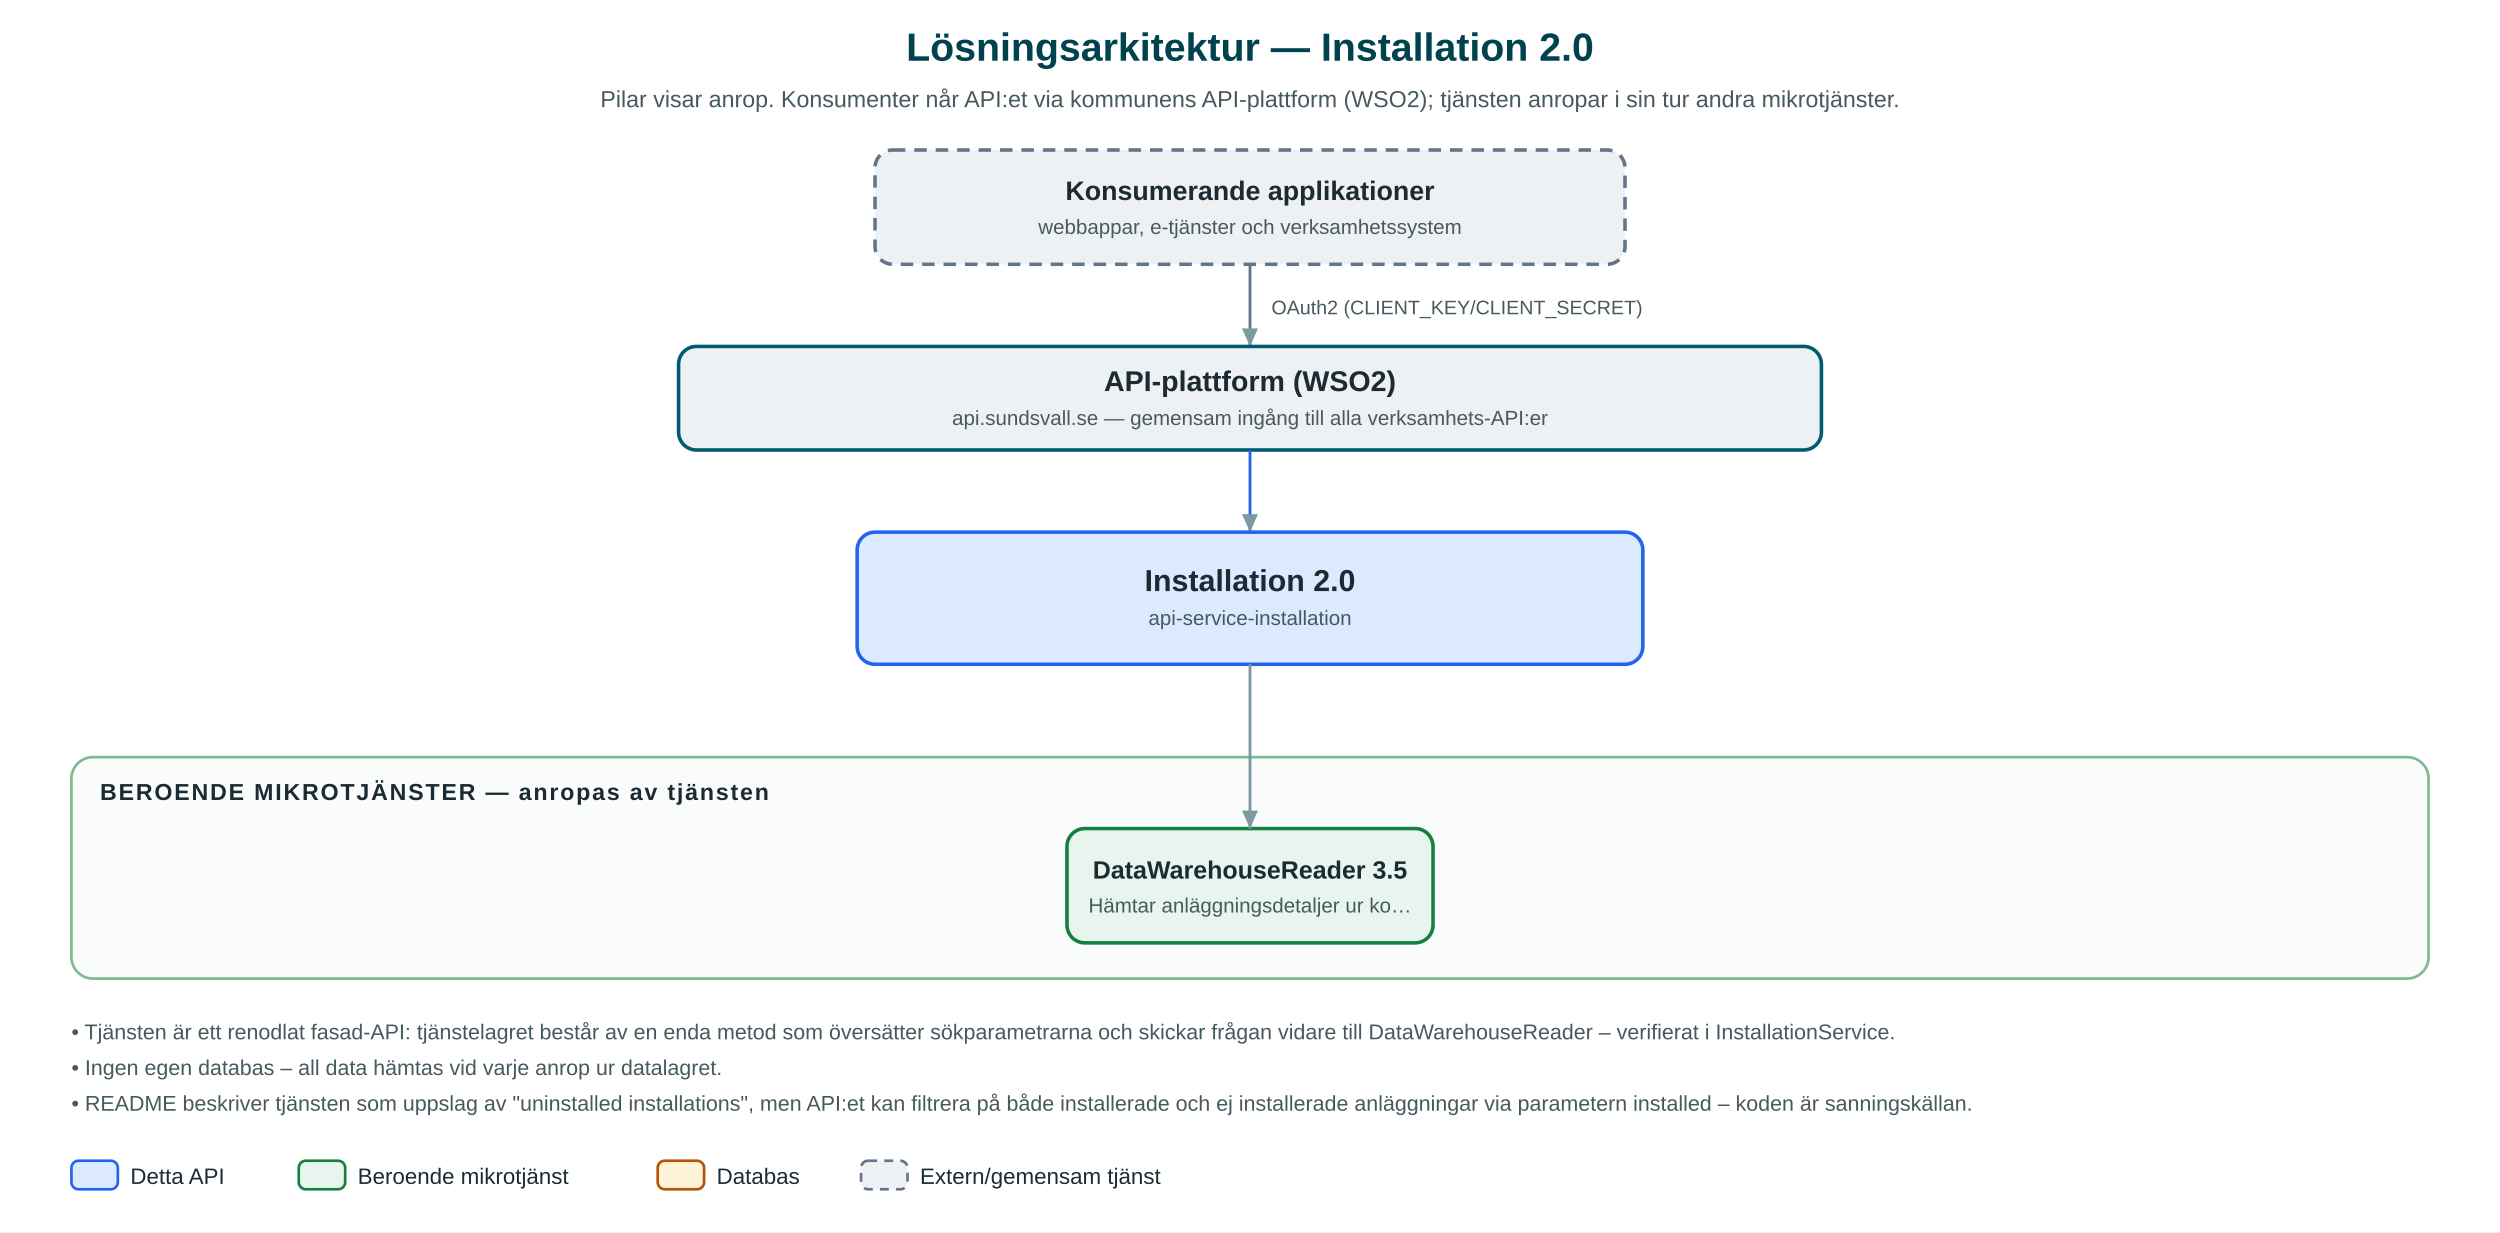
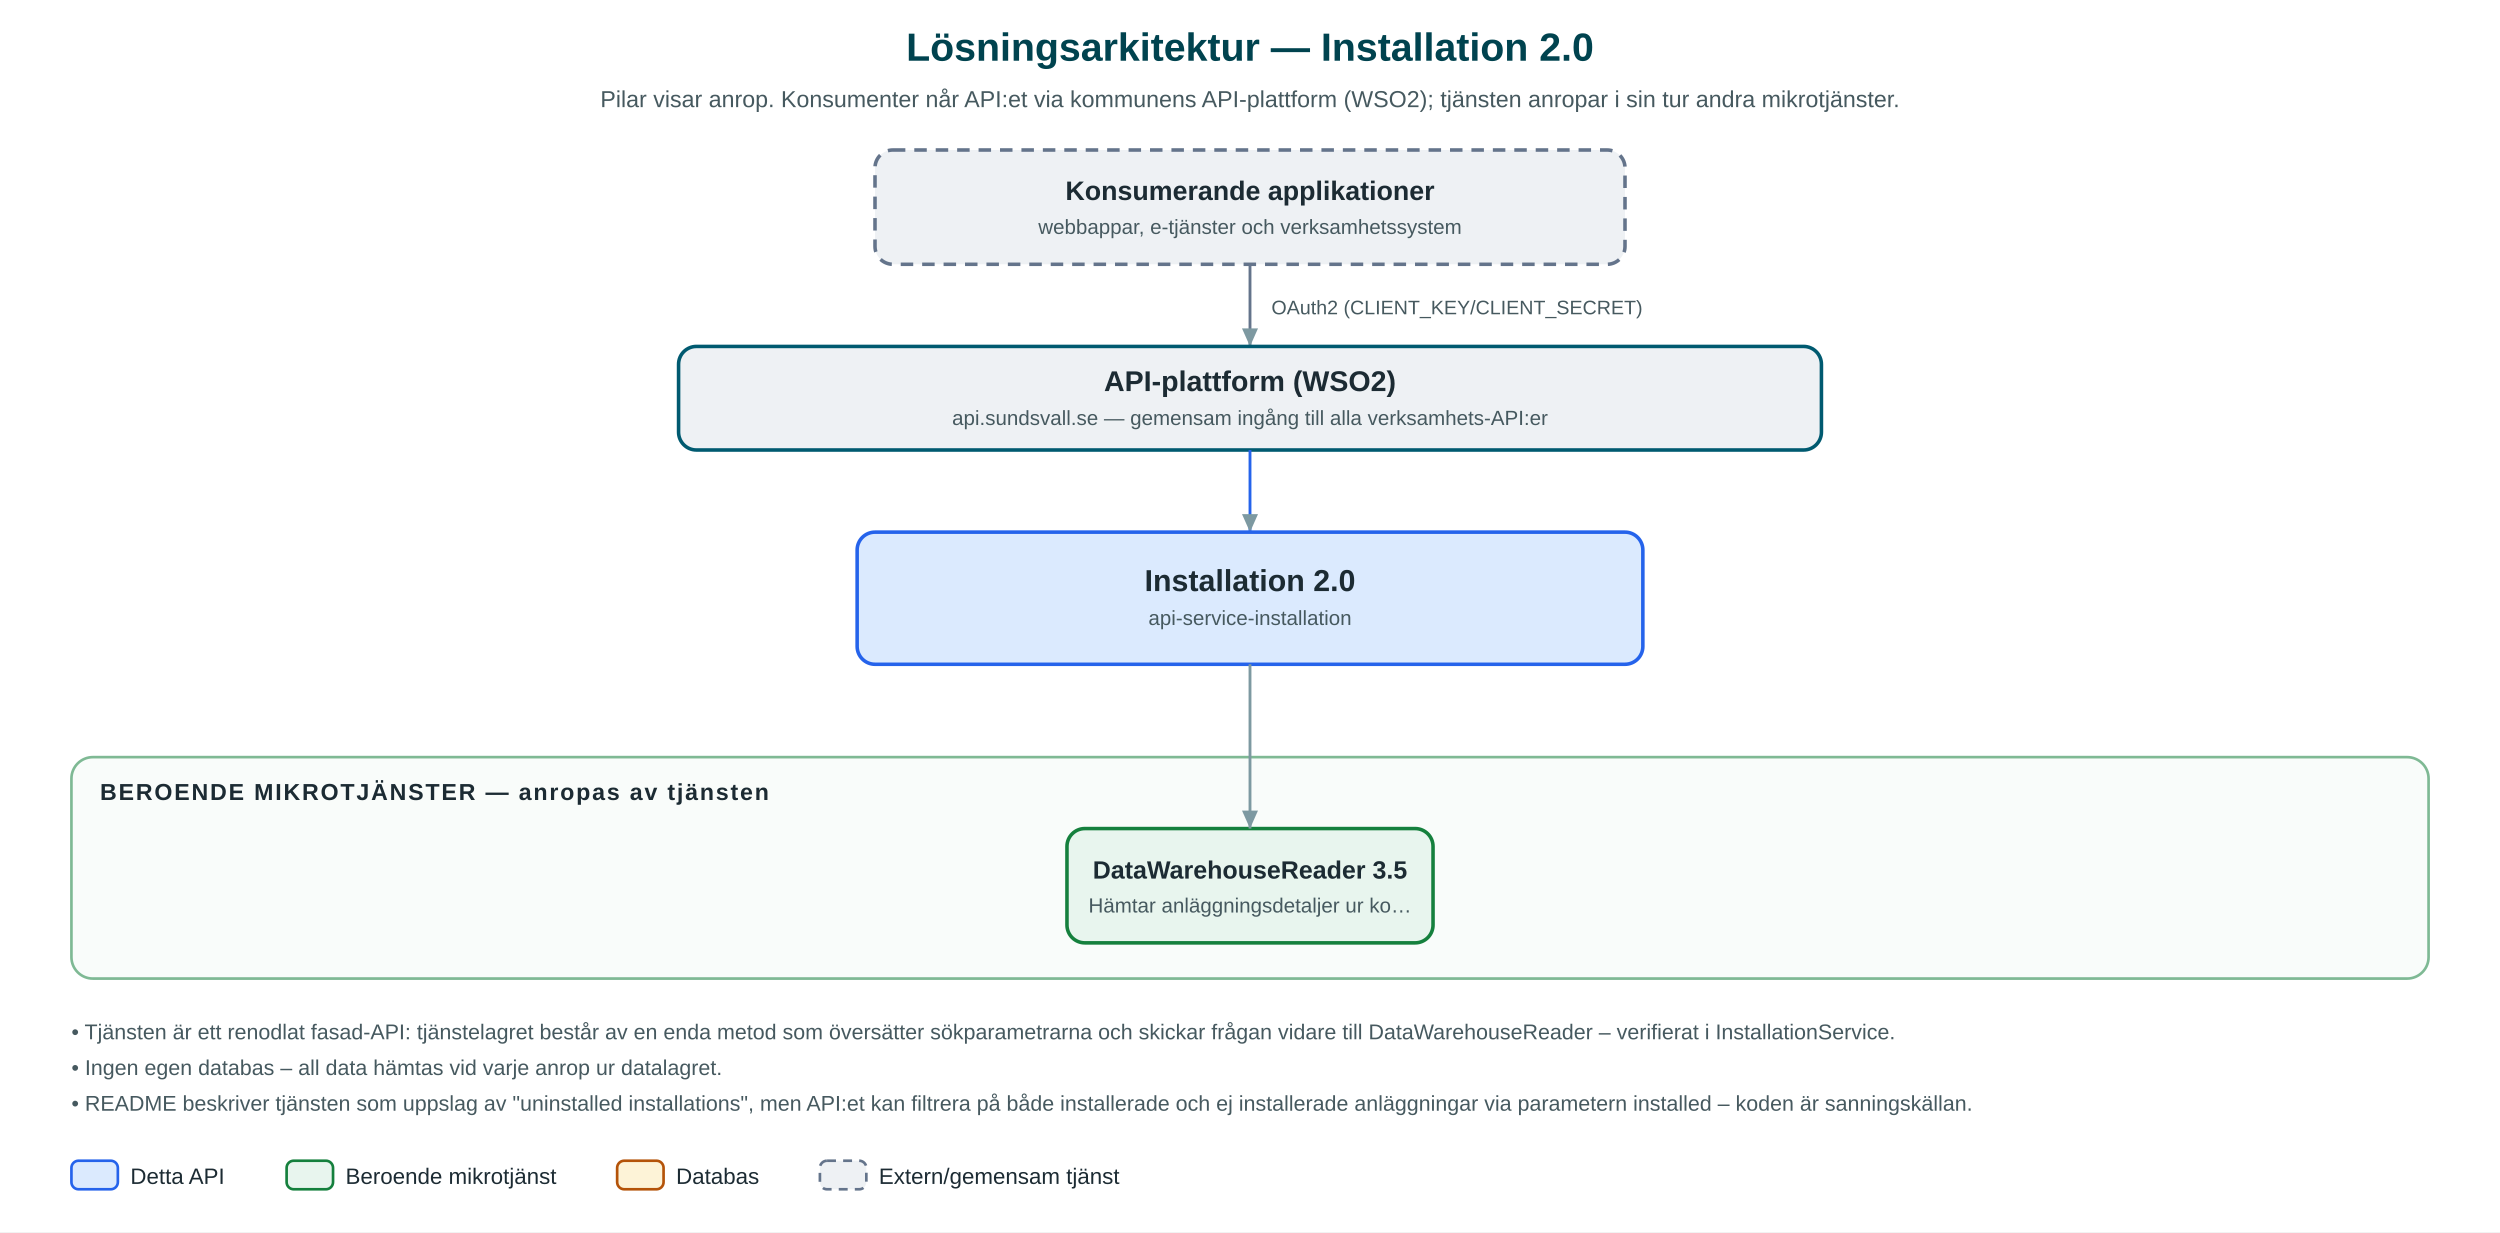
<svg xmlns="http://www.w3.org/2000/svg" viewBox="0 0 1400 690" font-family="Segoe UI, Helvetica Neue, Arial, sans-serif" role="img" aria-label="Arkitekturdiagram för Installation 2.0">
  <defs>
    <marker id="arr" viewBox="0 0 10 10" refX="9" refY="5" markerWidth="7" markerHeight="7" orient="auto-start-reverse">
      <path d="M 0 1 L 9 5 L 0 9 z" fill="#7d99a1" />
    </marker>
  </defs>
  <rect width="1400" height="690" fill="#ffffff" />
  <text x="700.0" y="34" text-anchor="middle" font-size="22" font-weight="bold" fill="#00434f">Lösningsarkitektur — Installation 2.0</text>
  <text x="700.0" y="60" text-anchor="middle" font-size="13" fill="#46595f">Pilar visar anrop. Konsumenter når API:et via kommunens API-plattform (WSO2); tjänsten anropar i sin tur andra mikrotjänster.</text>
  <rect x="490.0" y="84" rx="10" width="420" height="64" fill="#eef1f4" stroke="#64748b" stroke-width="2" stroke-dasharray="7,5" />
  <text x="700.0" y="112.0" text-anchor="middle" font-size="15" font-weight="bold" fill="#1c2b33">Konsumerande applikationer</text>
  <text x="700.0" y="131.0" text-anchor="middle" font-size="11.5" fill="#46595f">webbappar, e-tjänster och verksamhetssystem</text>
  <path d="M 700.0 148 L 700.0 194" fill="none" stroke="#64748b" stroke-width="1.6" marker-end="url(#arr)" />
  <text x="712.0" y="176" font-size="11" fill="#46595f">OAuth2 (CLIENT_KEY/CLIENT_SECRET)</text>
  <rect x="380.0" y="194" rx="10" width="640" height="58" fill="#eef1f4" stroke="#005a70" stroke-width="2" />
  <text x="700.0" y="219.0" text-anchor="middle" font-size="16" font-weight="bold" fill="#1c2b33">API-plattform (WSO2)</text>
  <text x="700.0" y="238.0" text-anchor="middle" font-size="11.5" fill="#46595f">api.sundsvall.se — gemensam ingång till alla verksamhets-API:er</text>
  <path d="M 700.0 252 L 700.0 298" fill="none" stroke="#2563eb" stroke-width="1.6" marker-end="url(#arr)" />
  <rect x="480.0" y="298" rx="10" width="440" height="74" fill="#dbeafe" stroke="#2563eb" stroke-width="2" />
  <text x="700.0" y="331.0" text-anchor="middle" font-size="17" font-weight="bold" fill="#1c2b33">Installation 2.0</text>
  <text x="700.0" y="350.0" text-anchor="middle" font-size="11.5" fill="#46595f">api-service-installation</text>
  <rect x="40" y="424" rx="12" width="1320" height="124" fill="#f4faf6" stroke="#15803d" stroke-width="1.5" opacity="0.55" />
  <text x="56" y="448" font-size="13" font-weight="bold" letter-spacing="1" fill="#1c2b33">BEROENDE MIKROTJÄNSTER — anropas av tjänsten</text>
  <rect x="597.5" y="464" rx="10" width="205" height="64" fill="#e8f5ee" stroke="#15803d" stroke-width="2" />
  <text x="700.0" y="492.0" text-anchor="middle" font-size="14" font-weight="bold" fill="#1c2b33">DataWarehouseReader 3.5</text>
  <text x="700.0" y="511.0" text-anchor="middle" font-size="11.5" fill="#46595f">Hämtar anläggningsdetaljer ur ko…</text>
  <path d="M 700.0 372 C 700.0 418.0, 700.0 418.0, 700.0 464" fill="none" stroke="#7d99a1" stroke-width="1.6" marker-end="url(#arr)" />
  <text x="40" y="582" font-size="12" fill="#46595f">• Tjänsten är ett renodlat fasad-API: tjänstelagret består av en enda metod som översätter sökparametrarna och skickar frågan vidare till DataWarehouseReader – verifierat i InstallationService.</text>
  <text x="40" y="602" font-size="12" fill="#46595f">• Ingen egen databas – all data hämtas vid varje anrop ur datalagret.</text>
  <text x="40" y="622" font-size="12" fill="#46595f">• README beskriver tjänsten som uppslag av "uninstalled installations", men API:et kan filtrera på både installerade och ej installerade anläggningar via parametern installed – koden är sanningskällan.</text>
  <rect x="40" y="650" width="26" height="16" rx="4" fill="#dbeafe" stroke="#2563eb" stroke-width="1.5" />
  <text x="73" y="663" font-size="12.5" fill="#1c2b33">Detta API</text>
-   <rect x="167.3" y="650" width="26" height="16" rx="4" fill="#e8f5ee" stroke="#15803d" stroke-width="1.5" />
-   <text x="200.3" y="663" font-size="12.5" fill="#1c2b33">Beroende mikrotjänst</text>
-   <rect x="368.3" y="650" width="26" height="16" rx="4" fill="#fdf3d7" stroke="#b45309" stroke-width="1.5" />
-   <text x="401.3" y="663" font-size="12.5" fill="#1c2b33">Databas</text>
-   <rect x="482.2" y="650" width="26" height="16" rx="4" fill="#eef1f4" stroke="#64748b" stroke-width="1.5" stroke-dasharray="5,4" />
-   <text x="515.2" y="663" font-size="12.5" fill="#1c2b33">Extern/gemensam tjänst</text>
+   <rect x="160.5" y="650" width="26" height="16" rx="4" fill="#e8f5ee" stroke="#15803d" stroke-width="1.5" />
+   <text x="193.5" y="663" font-size="12.5" fill="#1c2b33">Beroende mikrotjänst</text>
+   <rect x="345.6" y="650" width="26" height="16" rx="4" fill="#fdf3d7" stroke="#b45309" stroke-width="1.5" />
+   <text x="378.6" y="663" font-size="12.5" fill="#1c2b33">Databas</text>
+   <rect x="459.15" y="650" width="26" height="16" rx="4" fill="#eef1f4" stroke="#64748b" stroke-width="1.5" stroke-dasharray="5,4" />
+   <text x="492.15" y="663" font-size="12.5" fill="#1c2b33">Extern/gemensam tjänst</text>
</svg>
